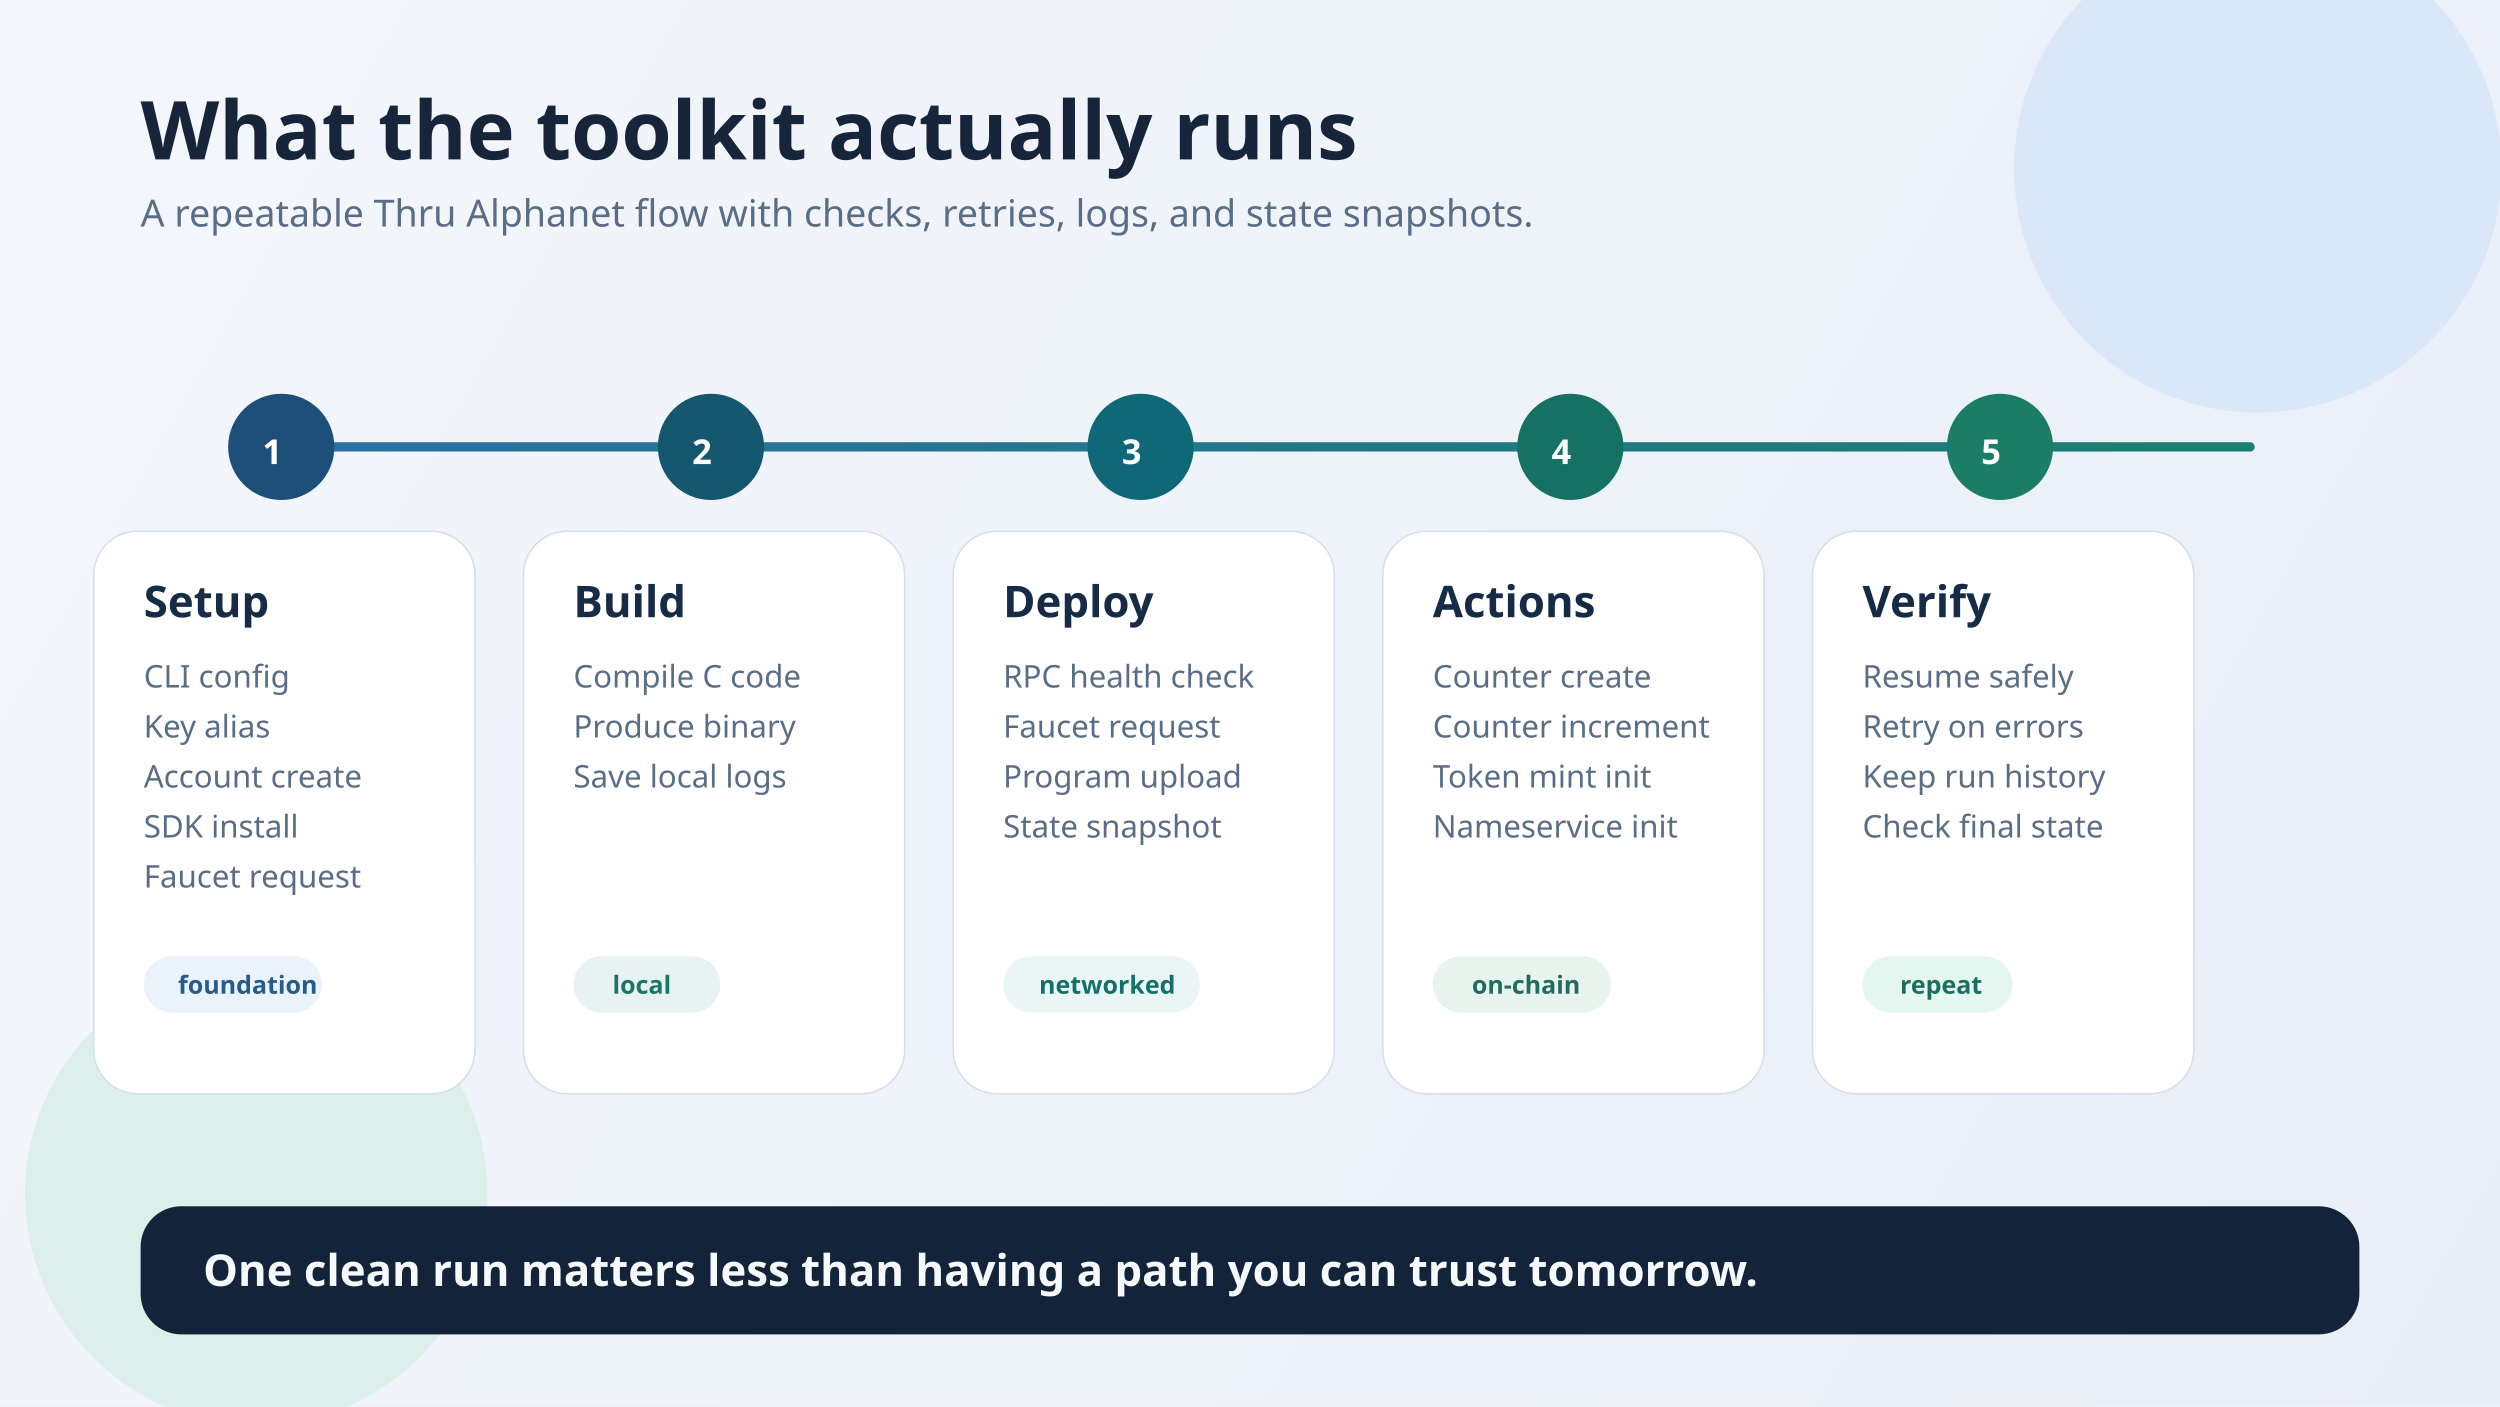
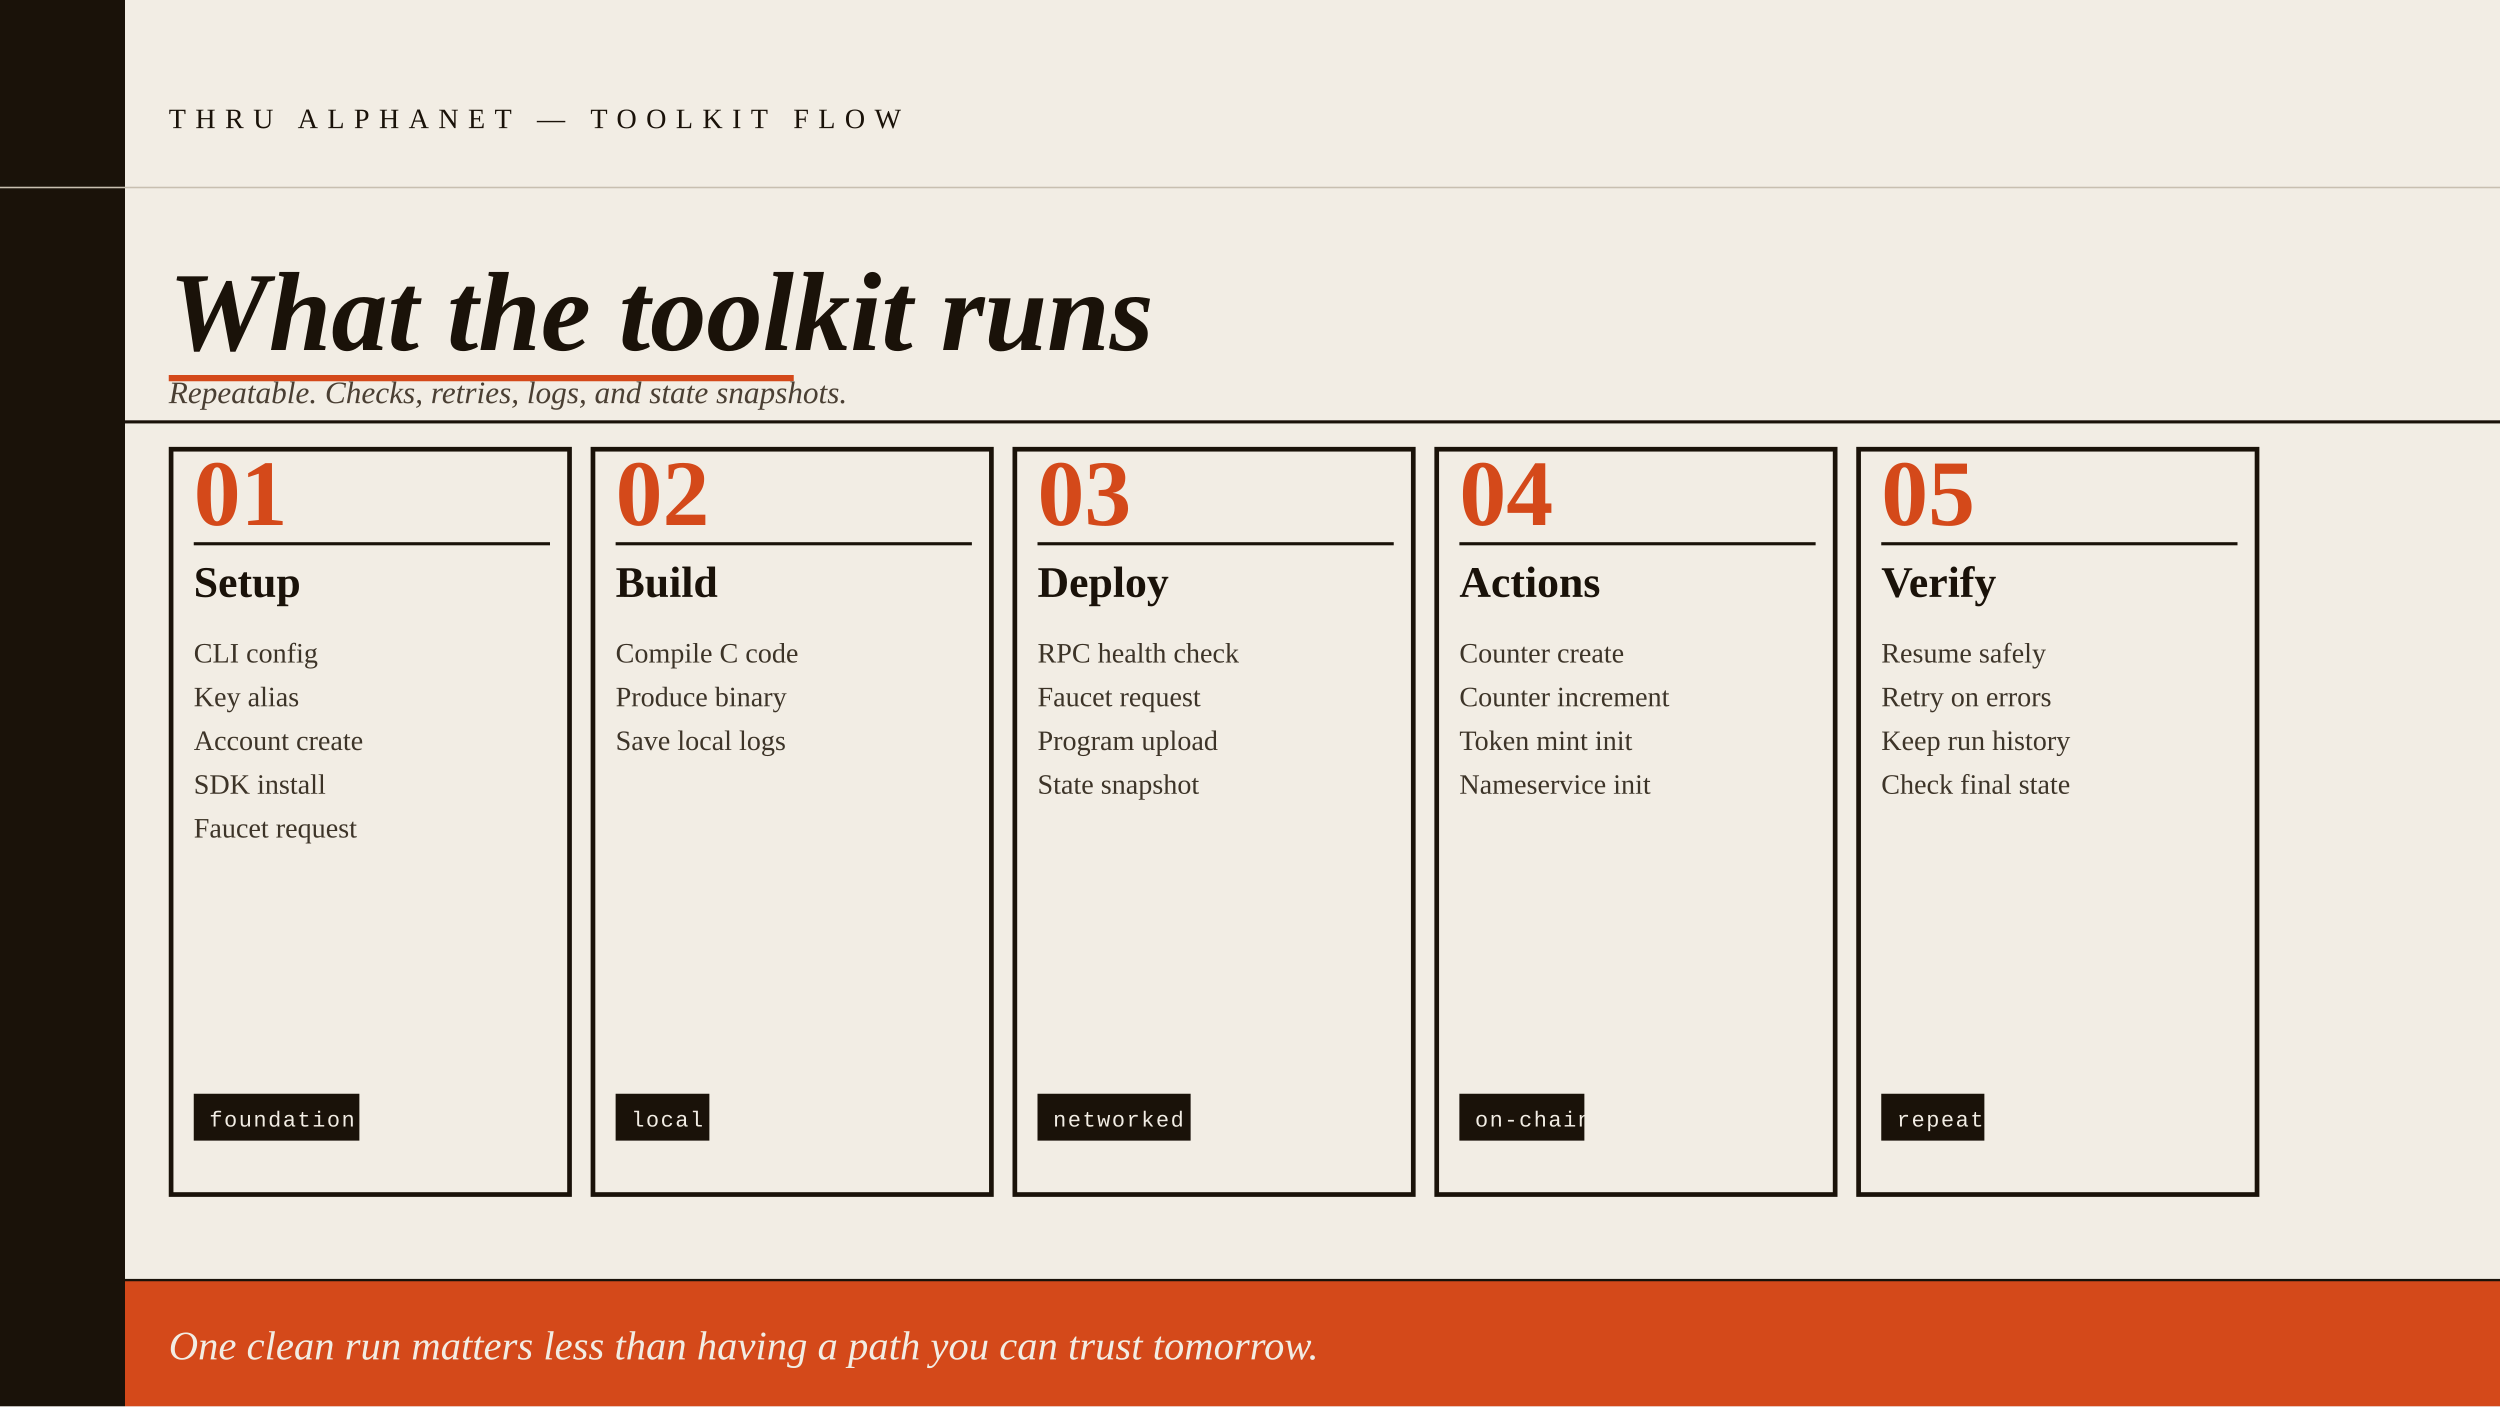
<svg xmlns="http://www.w3.org/2000/svg" width="1600" height="900" viewBox="0 0 1600 900" fill="none">
-   <defs>
-     <linearGradient id="bg" x1="0" y1="0" x2="1600" y2="900" gradientUnits="userSpaceOnUse">
-       <stop stop-color="#F4F7FB" />
-       <stop offset="1" stop-color="#E8EEF8" />
-     </linearGradient>
-     <linearGradient id="line" x1="120" y1="314" x2="1480" y2="314" gradientUnits="userSpaceOnUse">
-       <stop stop-color="#2C70A5" />
-       <stop offset="1" stop-color="#18806E" />
-     </linearGradient>
-   </defs>
-   <rect width="1600" height="900" fill="url(#bg)" />
-   <circle cx="1445" cy="108" r="156" fill="#D9E7F8" />
-   <circle cx="164" cy="764" r="148" fill="#DCEFEA" />
-   <text x="90" y="102" fill="#16253A" font-family="Avenir Next, Segoe UI, sans-serif" font-size="52" font-weight="700">What the toolkit actually runs</text>
-   <text x="90" y="145" fill="#5A6D86" font-family="Avenir Next, Segoe UI, sans-serif" font-size="24">
-     A repeatable Thru Alphanet flow with checks, retries, logs, and state snapshots.
-   </text>
-   <line x1="160" y1="286" x2="1440" y2="286" stroke="url(#line)" stroke-width="6" stroke-linecap="round" />
-   <g>
-     <circle cx="180" cy="286" r="34" fill="#1E4F7A" />
-     <text x="168" y="297" fill="#FFFFFF" font-family="Avenir Next, Segoe UI, sans-serif" font-size="22" font-weight="700">1</text>
-     <rect x="60" y="340" width="244" height="360" rx="28" fill="#FFFFFF" stroke="#D5DEEA" />
-     <text x="92" y="395" fill="#152B46" font-family="Avenir Next, Segoe UI, sans-serif" font-size="28" font-weight="700">Setup</text>
-     <text x="92" y="440" fill="#5A6D86" font-family="Avenir Next, Segoe UI, sans-serif" font-size="20">CLI config</text>
-     <text x="92" y="472" fill="#5A6D86" font-family="Avenir Next, Segoe UI, sans-serif" font-size="20">Key alias</text>
-     <text x="92" y="504" fill="#5A6D86" font-family="Avenir Next, Segoe UI, sans-serif" font-size="20">Account create</text>
-     <text x="92" y="536" fill="#5A6D86" font-family="Avenir Next, Segoe UI, sans-serif" font-size="20">SDK install</text>
-     <text x="92" y="568" fill="#5A6D86" font-family="Avenir Next, Segoe UI, sans-serif" font-size="20">Faucet request</text>
-     <rect x="92" y="612" width="114" height="36" rx="18" fill="#EAF2FB" />
-     <text x="114" y="636" fill="#275C89" font-family="Avenir Next, Segoe UI, sans-serif" font-size="16" font-weight="600">foundation</text>
-   </g>
-   <g>
-     <circle cx="455" cy="286" r="34" fill="#165770" />
-     <text x="443" y="297" fill="#FFFFFF" font-family="Avenir Next, Segoe UI, sans-serif" font-size="22" font-weight="700">2</text>
-     <rect x="335" y="340" width="244" height="360" rx="28" fill="#FFFFFF" stroke="#D5DEEA" />
-     <text x="367" y="395" fill="#152B46" font-family="Avenir Next, Segoe UI, sans-serif" font-size="28" font-weight="700">Build</text>
-     <text x="367" y="440" fill="#5A6D86" font-family="Avenir Next, Segoe UI, sans-serif" font-size="20">Compile C code</text>
-     <text x="367" y="472" fill="#5A6D86" font-family="Avenir Next, Segoe UI, sans-serif" font-size="20">Produce binary</text>
-     <text x="367" y="504" fill="#5A6D86" font-family="Avenir Next, Segoe UI, sans-serif" font-size="20">Save local logs</text>
-     <rect x="367" y="612" width="94" height="36" rx="18" fill="#E7F3F1" />
-     <text x="392" y="636" fill="#1D7568" font-family="Avenir Next, Segoe UI, sans-serif" font-size="16" font-weight="600">local</text>
-   </g>
-   <g>
-     <circle cx="730" cy="286" r="34" fill="#0F6778" />
-     <text x="718" y="297" fill="#FFFFFF" font-family="Avenir Next, Segoe UI, sans-serif" font-size="22" font-weight="700">3</text>
-     <rect x="610" y="340" width="244" height="360" rx="28" fill="#FFFFFF" stroke="#D5DEEA" />
-     <text x="642" y="395" fill="#152B46" font-family="Avenir Next, Segoe UI, sans-serif" font-size="28" font-weight="700">Deploy</text>
-     <text x="642" y="440" fill="#5A6D86" font-family="Avenir Next, Segoe UI, sans-serif" font-size="20">RPC health check</text>
-     <text x="642" y="472" fill="#5A6D86" font-family="Avenir Next, Segoe UI, sans-serif" font-size="20">Faucet request</text>
-     <text x="642" y="504" fill="#5A6D86" font-family="Avenir Next, Segoe UI, sans-serif" font-size="20">Program upload</text>
-     <text x="642" y="536" fill="#5A6D86" font-family="Avenir Next, Segoe UI, sans-serif" font-size="20">State snapshot</text>
-     <rect x="642" y="612" width="126" height="36" rx="18" fill="#E9F6F5" />
-     <text x="665" y="636" fill="#16706A" font-family="Avenir Next, Segoe UI, sans-serif" font-size="16" font-weight="600">networked</text>
-   </g>
-   <g>
-     <circle cx="1005" cy="286" r="34" fill="#157164" />
-     <text x="993" y="297" fill="#FFFFFF" font-family="Avenir Next, Segoe UI, sans-serif" font-size="22" font-weight="700">4</text>
-     <rect x="885" y="340" width="244" height="360" rx="28" fill="#FFFFFF" stroke="#D5DEEA" />
-     <text x="917" y="395" fill="#152B46" font-family="Avenir Next, Segoe UI, sans-serif" font-size="28" font-weight="700">Actions</text>
-     <text x="917" y="440" fill="#5A6D86" font-family="Avenir Next, Segoe UI, sans-serif" font-size="20">Counter create</text>
-     <text x="917" y="472" fill="#5A6D86" font-family="Avenir Next, Segoe UI, sans-serif" font-size="20">Counter increment</text>
-     <text x="917" y="504" fill="#5A6D86" font-family="Avenir Next, Segoe UI, sans-serif" font-size="20">Token mint init</text>
-     <text x="917" y="536" fill="#5A6D86" font-family="Avenir Next, Segoe UI, sans-serif" font-size="20">Nameservice init</text>
-     <rect x="917" y="612" width="114" height="36" rx="18" fill="#E7F4EE" />
-     <text x="942" y="636" fill="#216C5F" font-family="Avenir Next, Segoe UI, sans-serif" font-size="16" font-weight="600">on-chain</text>
-   </g>
-   <g>
-     <circle cx="1280" cy="286" r="34" fill="#1A7D66" />
-     <text x="1268" y="297" fill="#FFFFFF" font-family="Avenir Next, Segoe UI, sans-serif" font-size="22" font-weight="700">5</text>
-     <rect x="1160" y="340" width="244" height="360" rx="28" fill="#FFFFFF" stroke="#D5DEEA" />
-     <text x="1192" y="395" fill="#152B46" font-family="Avenir Next, Segoe UI, sans-serif" font-size="28" font-weight="700">Verify</text>
-     <text x="1192" y="440" fill="#5A6D86" font-family="Avenir Next, Segoe UI, sans-serif" font-size="20">Resume safely</text>
-     <text x="1192" y="472" fill="#5A6D86" font-family="Avenir Next, Segoe UI, sans-serif" font-size="20">Retry on errors</text>
-     <text x="1192" y="504" fill="#5A6D86" font-family="Avenir Next, Segoe UI, sans-serif" font-size="20">Keep run history</text>
-     <text x="1192" y="536" fill="#5A6D86" font-family="Avenir Next, Segoe UI, sans-serif" font-size="20">Check final state</text>
-     <rect x="1192" y="612" width="96" height="36" rx="18" fill="#E5F5EF" />
-     <text x="1216" y="636" fill="#1B6F61" font-family="Avenir Next, Segoe UI, sans-serif" font-size="16" font-weight="600">repeat</text>
-   </g>
-   <rect x="90" y="772" width="1420" height="82" rx="26" fill="#13233A" />
-   <text x="130" y="823" fill="#F7FAFD" font-family="Avenir Next, Segoe UI, sans-serif" font-size="28" font-weight="700">
-     One clean run matters less than having a path you can trust tomorrow.
-   </text>
+   <rect width="1600" height="900" fill="#F2EDE4" />
+   <rect x="0" y="0" width="80" height="900" fill="#1A1209" />
+   <line x1="0" y1="120" x2="1600" y2="120" stroke="#C8BFB0" stroke-width="1" />
+   <line x1="0" y1="270" x2="1600" y2="270" stroke="#1A1209" stroke-width="2" />
+   <line x1="0" y1="820" x2="1600" y2="820" stroke="#1A1209" stroke-width="3" />
+   <text x="108" y="82" fill="#1A1209" font-family="Georgia, 'Times New Roman', serif" font-size="18" letter-spacing="6">THRU ALPHANET — TOOLKIT FLOW</text>
+   <text x="108" y="224" fill="#1A1209" font-family="Georgia, 'Times New Roman', serif" font-size="72" font-weight="700" font-style="italic">What the toolkit runs</text>
+   <rect x="108" y="240" width="400" height="4" fill="#D4491A" />
+   <text x="108" y="258" fill="#4A3F33" font-family="Georgia, 'Times New Roman', serif" font-size="20" font-style="italic">Repeatable. Checks, retries, logs, and state snapshots.</text>
+   <rect x="108" y="286" width="258" height="480" fill="#1A1209" />
+   <rect x="110" y="288" width="254" height="476" fill="#F2EDE4" stroke="#1A1209" stroke-width="2" />
+   <text x="124" y="336" fill="#D4491A" font-family="Georgia, 'Times New Roman', serif" font-size="60" font-weight="700">01</text>
+   <line x1="124" y1="348" x2="352" y2="348" stroke="#1A1209" stroke-width="2" />
+   <text x="124" y="382" fill="#1A1209" font-family="Georgia, 'Times New Roman', serif" font-size="28" font-weight="700">Setup</text>
+   <text x="124" y="424" fill="#3D3428" font-family="Georgia, 'Times New Roman', serif" font-size="18">CLI config</text>
+   <text x="124" y="452" fill="#3D3428" font-family="Georgia, 'Times New Roman', serif" font-size="18">Key alias</text>
+   <text x="124" y="480" fill="#3D3428" font-family="Georgia, 'Times New Roman', serif" font-size="18">Account create</text>
+   <text x="124" y="508" fill="#3D3428" font-family="Georgia, 'Times New Roman', serif" font-size="18">SDK install</text>
+   <text x="124" y="536" fill="#3D3428" font-family="Georgia, 'Times New Roman', serif" font-size="18">Faucet request</text>
+   <rect x="124" y="700" width="106" height="30" fill="#1A1209" />
+   <text x="134" y="721" fill="#F2EDE4" font-family="'Courier New', Courier, monospace" font-size="14" letter-spacing="1">foundation</text>
+   <rect x="378" y="286" width="258" height="480" fill="#1A1209" />
+   <rect x="380" y="288" width="254" height="476" fill="#F2EDE4" stroke="#1A1209" stroke-width="2" />
+   <text x="394" y="336" fill="#D4491A" font-family="Georgia, 'Times New Roman', serif" font-size="60" font-weight="700">02</text>
+   <line x1="394" y1="348" x2="622" y2="348" stroke="#1A1209" stroke-width="2" />
+   <text x="394" y="382" fill="#1A1209" font-family="Georgia, 'Times New Roman', serif" font-size="28" font-weight="700">Build</text>
+   <text x="394" y="424" fill="#3D3428" font-family="Georgia, 'Times New Roman', serif" font-size="18">Compile C code</text>
+   <text x="394" y="452" fill="#3D3428" font-family="Georgia, 'Times New Roman', serif" font-size="18">Produce binary</text>
+   <text x="394" y="480" fill="#3D3428" font-family="Georgia, 'Times New Roman', serif" font-size="18">Save local logs</text>
+   <rect x="394" y="700" width="60" height="30" fill="#1A1209" />
+   <text x="404" y="721" fill="#F2EDE4" font-family="'Courier New', Courier, monospace" font-size="14" letter-spacing="1">local</text>
+   <rect x="648" y="286" width="258" height="480" fill="#1A1209" />
+   <rect x="650" y="288" width="254" height="476" fill="#F2EDE4" stroke="#1A1209" stroke-width="2" />
+   <text x="664" y="336" fill="#D4491A" font-family="Georgia, 'Times New Roman', serif" font-size="60" font-weight="700">03</text>
+   <line x1="664" y1="348" x2="892" y2="348" stroke="#1A1209" stroke-width="2" />
+   <text x="664" y="382" fill="#1A1209" font-family="Georgia, 'Times New Roman', serif" font-size="28" font-weight="700">Deploy</text>
+   <text x="664" y="424" fill="#3D3428" font-family="Georgia, 'Times New Roman', serif" font-size="18">RPC health check</text>
+   <text x="664" y="452" fill="#3D3428" font-family="Georgia, 'Times New Roman', serif" font-size="18">Faucet request</text>
+   <text x="664" y="480" fill="#3D3428" font-family="Georgia, 'Times New Roman', serif" font-size="18">Program upload</text>
+   <text x="664" y="508" fill="#3D3428" font-family="Georgia, 'Times New Roman', serif" font-size="18">State snapshot</text>
+   <rect x="664" y="700" width="98" height="30" fill="#1A1209" />
+   <text x="674" y="721" fill="#F2EDE4" font-family="'Courier New', Courier, monospace" font-size="14" letter-spacing="1">networked</text>
+   <rect x="918" y="286" width="258" height="480" fill="#1A1209" />
+   <rect x="920" y="288" width="254" height="476" fill="#F2EDE4" stroke="#1A1209" stroke-width="2" />
+   <text x="934" y="336" fill="#D4491A" font-family="Georgia, 'Times New Roman', serif" font-size="60" font-weight="700">04</text>
+   <line x1="934" y1="348" x2="1162" y2="348" stroke="#1A1209" stroke-width="2" />
+   <text x="934" y="382" fill="#1A1209" font-family="Georgia, 'Times New Roman', serif" font-size="28" font-weight="700">Actions</text>
+   <text x="934" y="424" fill="#3D3428" font-family="Georgia, 'Times New Roman', serif" font-size="18">Counter create</text>
+   <text x="934" y="452" fill="#3D3428" font-family="Georgia, 'Times New Roman', serif" font-size="18">Counter increment</text>
+   <text x="934" y="480" fill="#3D3428" font-family="Georgia, 'Times New Roman', serif" font-size="18">Token mint init</text>
+   <text x="934" y="508" fill="#3D3428" font-family="Georgia, 'Times New Roman', serif" font-size="18">Nameservice init</text>
+   <rect x="934" y="700" width="80" height="30" fill="#1A1209" />
+   <text x="944" y="721" fill="#F2EDE4" font-family="'Courier New', Courier, monospace" font-size="14" letter-spacing="1">on-chain</text>
+   <rect x="1188" y="286" width="258" height="480" fill="#1A1209" />
+   <rect x="1190" y="288" width="254" height="476" fill="#F2EDE4" stroke="#1A1209" stroke-width="2" />
+   <text x="1204" y="336" fill="#D4491A" font-family="Georgia, 'Times New Roman', serif" font-size="60" font-weight="700">05</text>
+   <line x1="1204" y1="348" x2="1432" y2="348" stroke="#1A1209" stroke-width="2" />
+   <text x="1204" y="382" fill="#1A1209" font-family="Georgia, 'Times New Roman', serif" font-size="28" font-weight="700">Verify</text>
+   <text x="1204" y="424" fill="#3D3428" font-family="Georgia, 'Times New Roman', serif" font-size="18">Resume safely</text>
+   <text x="1204" y="452" fill="#3D3428" font-family="Georgia, 'Times New Roman', serif" font-size="18">Retry on errors</text>
+   <text x="1204" y="480" fill="#3D3428" font-family="Georgia, 'Times New Roman', serif" font-size="18">Keep run history</text>
+   <text x="1204" y="508" fill="#3D3428" font-family="Georgia, 'Times New Roman', serif" font-size="18">Check final state</text>
+   <rect x="1204" y="700" width="66" height="30" fill="#1A1209" />
+   <text x="1214" y="721" fill="#F2EDE4" font-family="'Courier New', Courier, monospace" font-size="14" letter-spacing="1">repeat</text>
+   <rect x="80" y="820" width="1520" height="80" fill="#D4491A" />
+   <text x="108" y="870" fill="#F2EDE4" font-family="Georgia, 'Times New Roman', serif" font-size="26" font-style="italic">One clean run matters less than having a path you can trust tomorrow.</text>
</svg>
